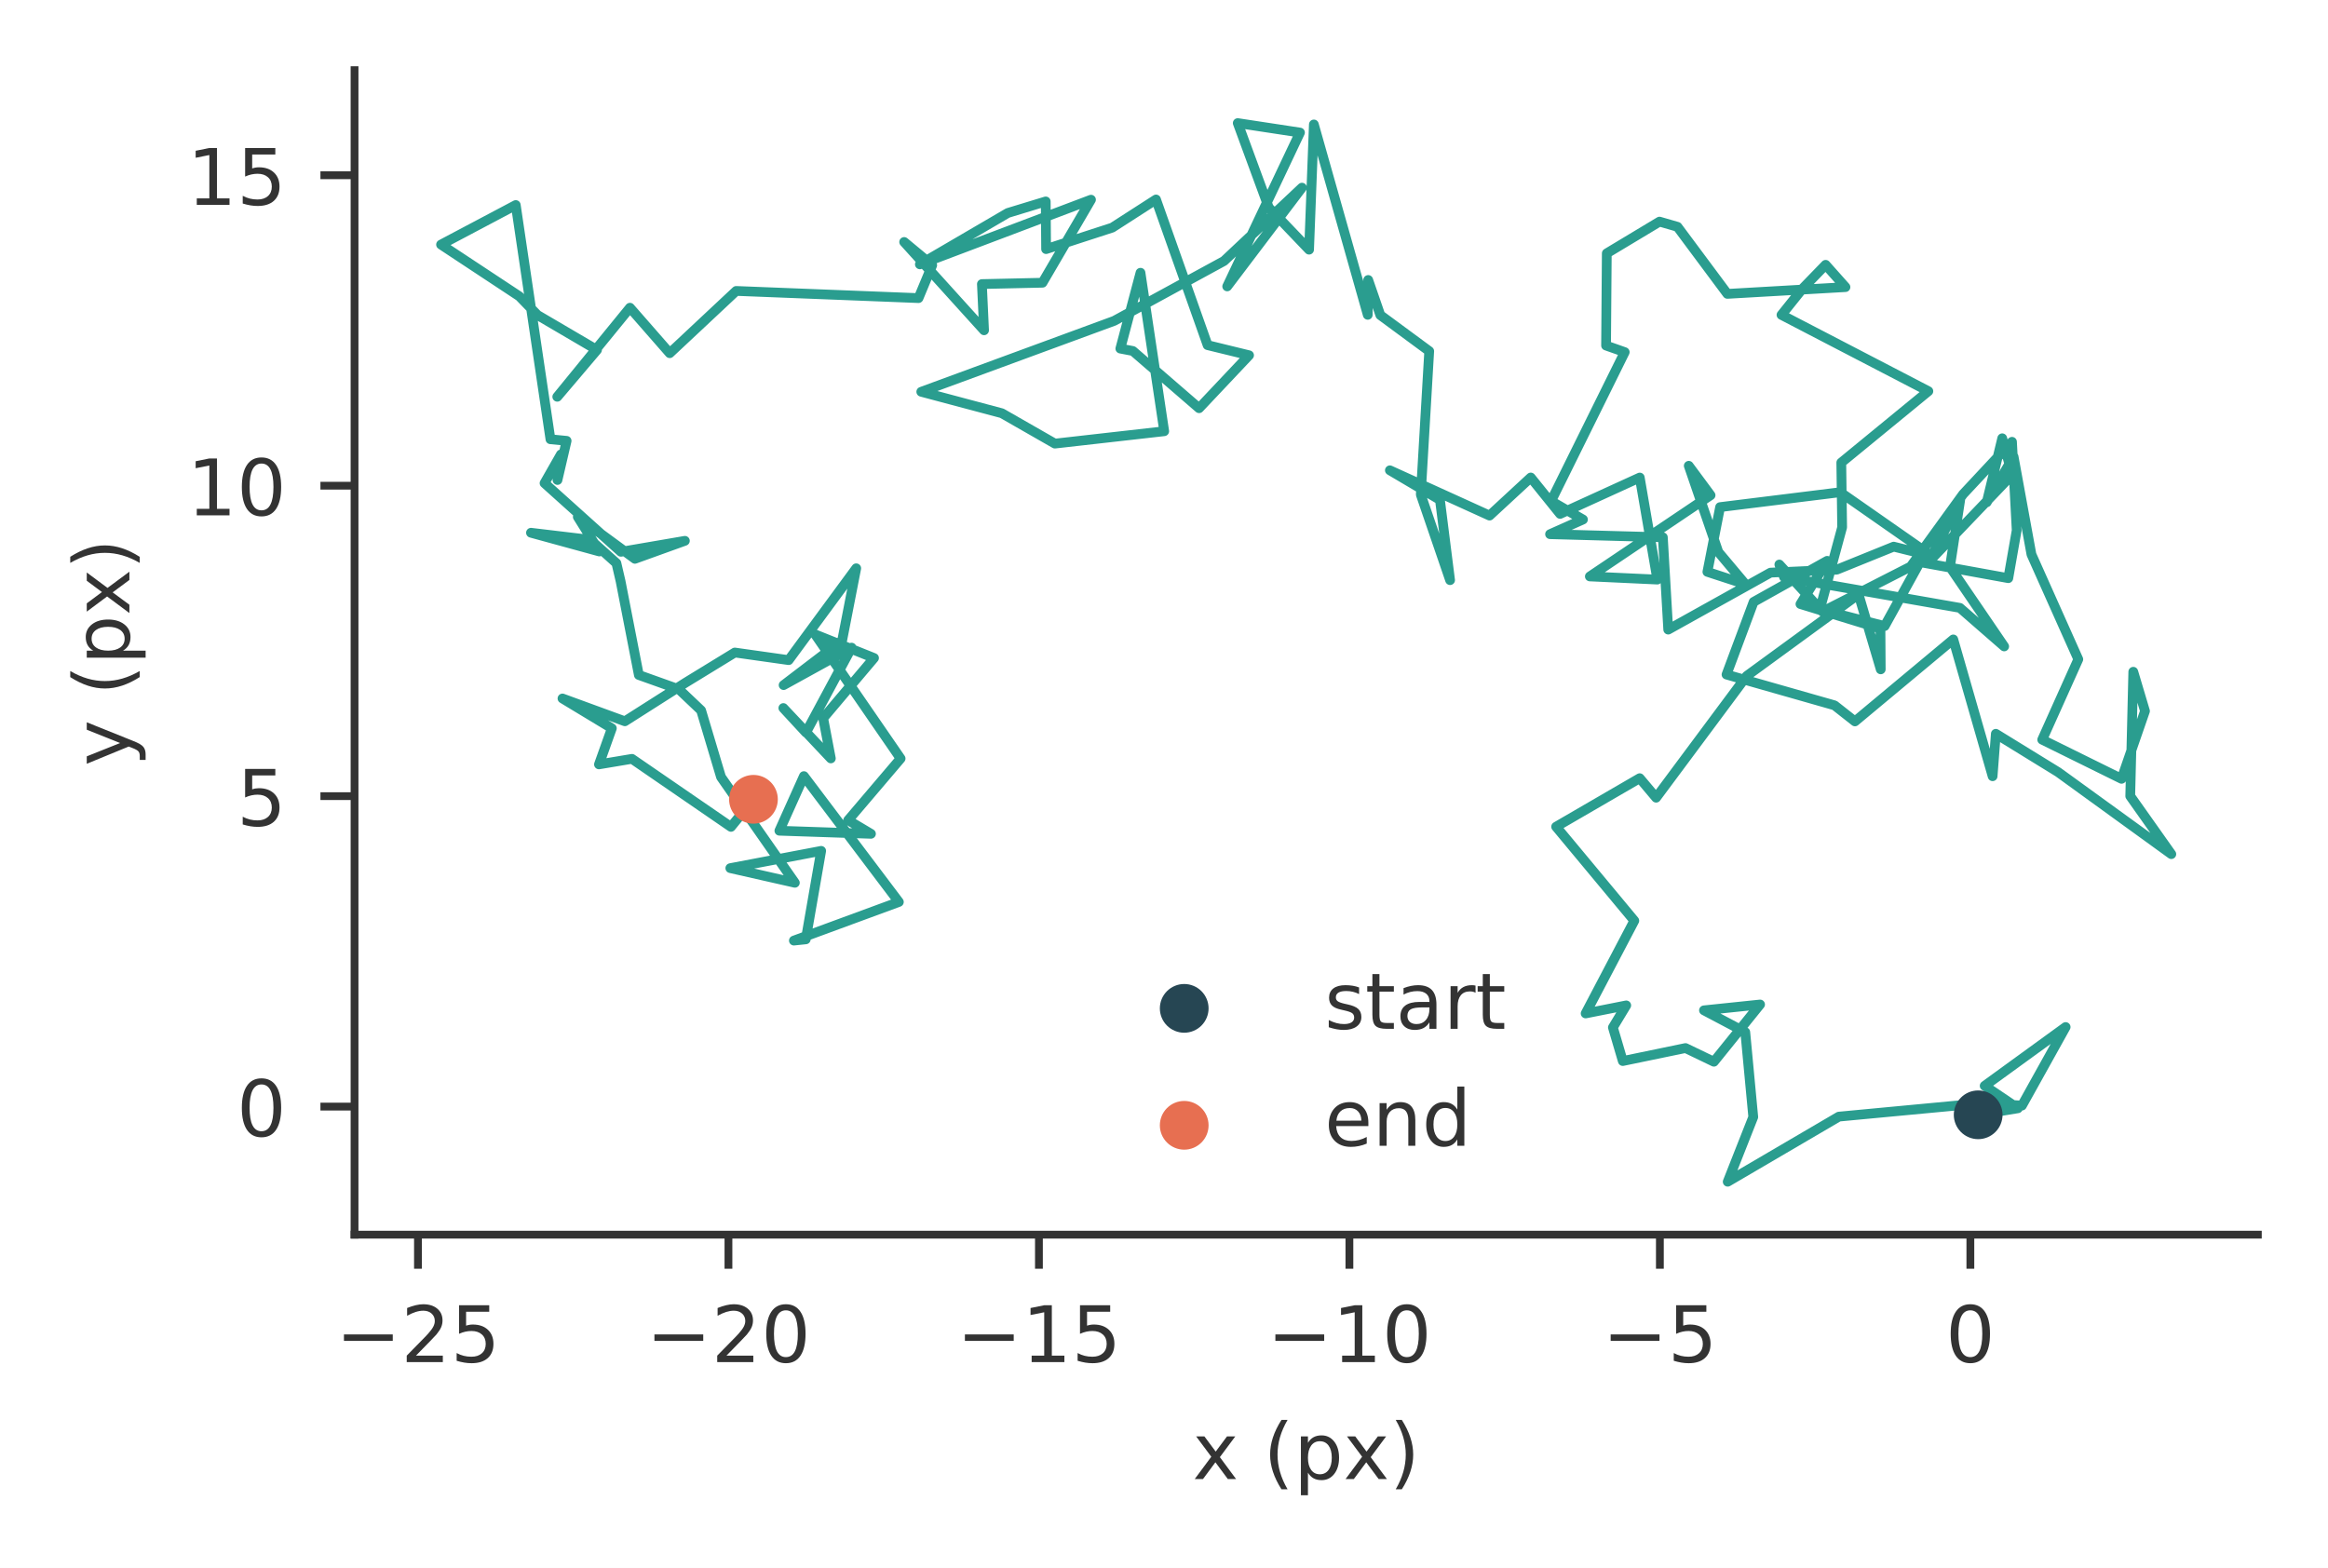
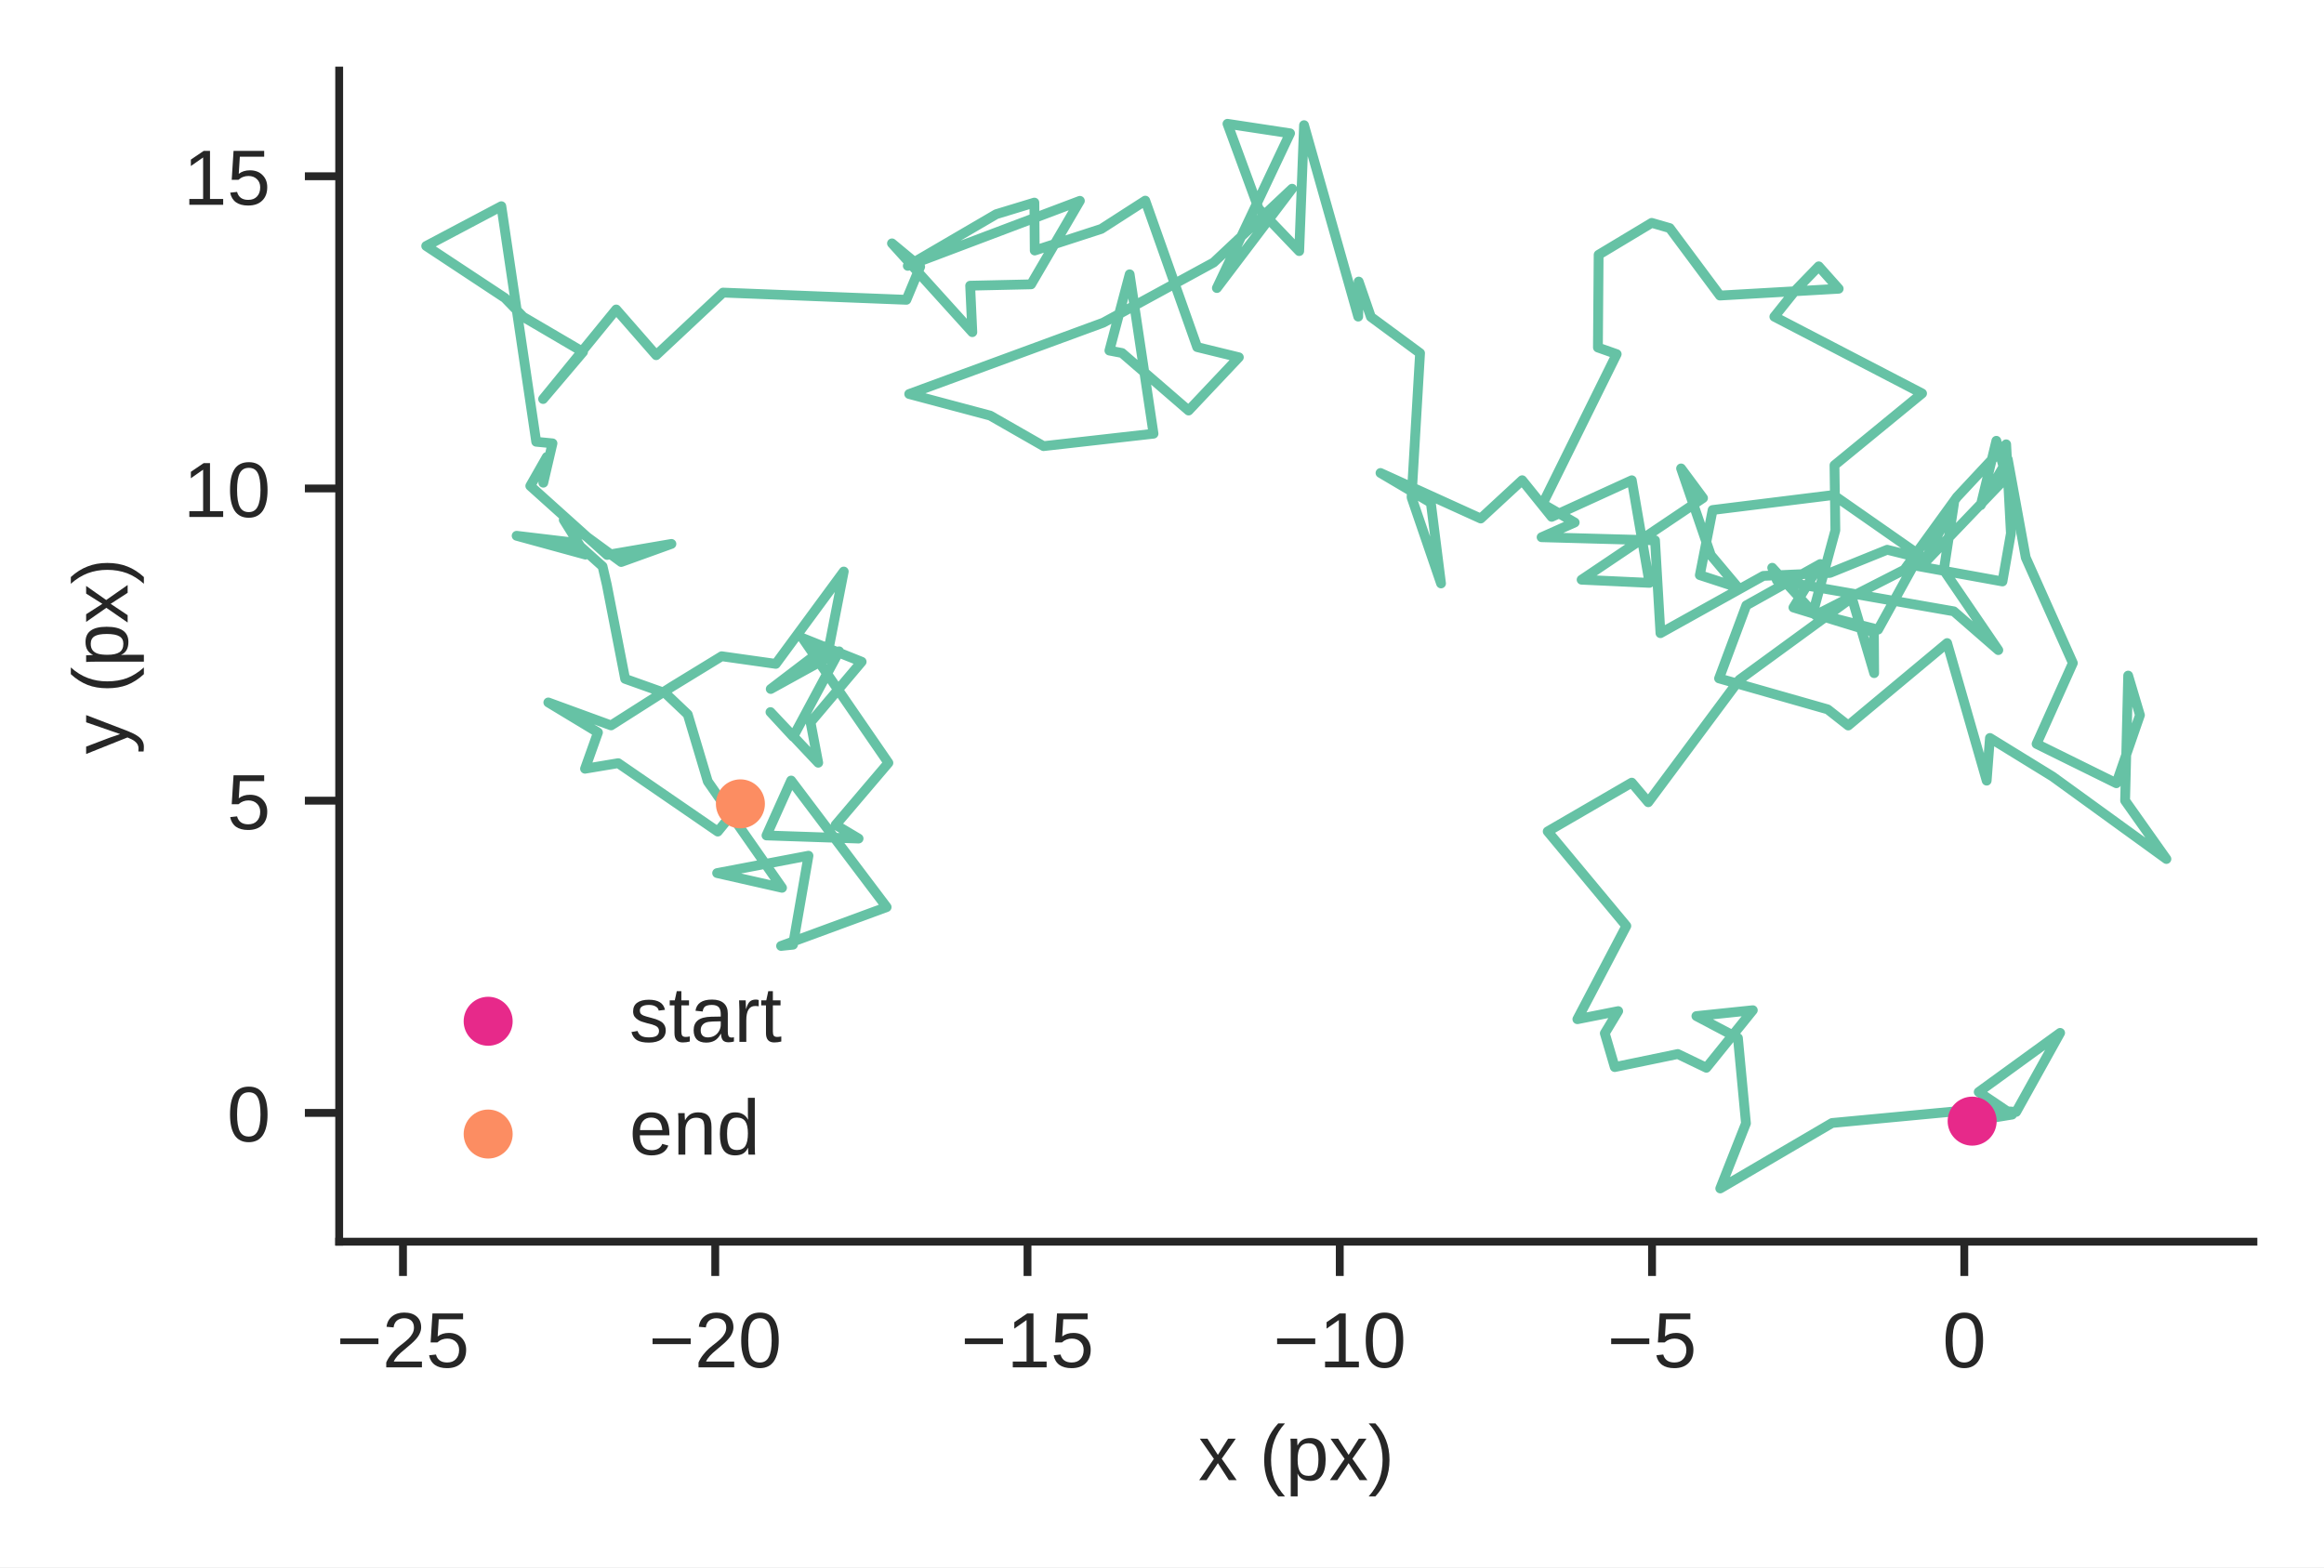
- <svg xmlns="http://www.w3.org/2000/svg" xmlns:xlink="http://www.w3.org/1999/xlink" width="238.88pt" height="160.902pt" viewBox="0 0 238.88 160.902" version="1.1">
+ <svg xmlns="http://www.w3.org/2000/svg" xmlns:xlink="http://www.w3.org/1999/xlink" width="237.105pt" height="159.917pt" viewBox="0 0 237.105 159.917" version="1.1">
  <defs>
    <style type="text/css">*{stroke-linejoin: round; stroke-linecap: butt}</style>
  </defs>
  <g id="figure_1">
    <g id="patch_1">
-       <path d="M 0 160.902  L 238.88 160.902  L 238.88 0  L 0 0  z " style="fill: #ffffff" />
+       <path d="M 0 159.917  L 237.105 159.917  L 237.105 0  L 0 0  z " style="fill: #ffffff" />
    </g>
    <g id="axes_1">
      <g id="patch_2">
-         <path d="M 36.38 126.702  L 231.68 126.702  L 231.68 7.2  L 36.38 7.2  z " style="fill: #ffffff" />
+         <path d="M 34.605 126.702  L 229.905 126.702  L 229.905 7.2  L 34.605 7.2  z " style="fill: #ffffff" />
      </g>
      <g id="matplotlib.axis_1">
        <g id="xtick_1">
          <g id="line2d_1">
            <defs>
-               <path id="mc5f48b4623" d="M 0 0  L 0 3.5  " style="stroke: #333333; stroke-width: 0.8" />
+               <path id="m17e14ac89a" d="M 0 0  L 0 3.5  " style="stroke: #262626; stroke-width: 0.8" />
            </defs>
            <g>
-               <use xlink:href="#mc5f48b4623" x="42.888" y="126.702" style="fill: #333333; stroke: #333333; stroke-width: 0.8" />
+               <use xlink:href="#m17e14ac89a" x="41.114" y="126.702" style="fill: #262626; stroke: #262626; stroke-width: 0.8" />
            </g>
          </g>
          <g id="text_1">
-             <g style="fill: #333333" transform="translate(34.44662 139.7798) scale(0.08 -0.08)">
-               <defs>
-                 <path id="DejaVuSans-c9c" d="M 678 2272  L 4684 2272  L 4684 1741  L 678 1741  L 678 2272  z " transform="scale(0.015625)" />
-                 <path id="DejaVuSans-15" d="M 1228 531  L 3431 531  L 3431 0  L 469 0  L 469 531  Q 828 903 1448 1529  Q 2069 2156 2228 2338  Q 2531 2678 2651 2914  Q 2772 3150 2772 3378  Q 2772 3750 2511 3984  Q 2250 4219 1831 4219  Q 1534 4219 1204 4116  Q 875 4013 500 3803  L 500 4441  Q 881 4594 1212 4672  Q 1544 4750 1819 4750  Q 2544 4750 2975 4387  Q 3406 4025 3406 3419  Q 3406 3131 3298 2873  Q 3191 2616 2906 2266  Q 2828 2175 2409 1742  Q 1991 1309 1228 531  z " transform="scale(0.015625)" />
-                 <path id="DejaVuSans-18" d="M 691 4666  L 3169 4666  L 3169 4134  L 1269 4134  L 1269 2991  Q 1406 3038 1543 3061  Q 1681 3084 1819 3084  Q 2600 3084 3056 2656  Q 3513 2228 3513 1497  Q 3513 744 3044 326  Q 2575 -91 1722 -91  Q 1428 -91 1123 -41  Q 819 9 494 109  L 494 744  Q 775 591 1075 516  Q 1375 441 1709 441  Q 2250 441 2565 725  Q 2881 1009 2881 1497  Q 2881 1984 2565 2268  Q 2250 2553 1709 2553  Q 1456 2553 1204 2497  Q 953 2441 691 2322  L 691 4666  z " transform="scale(0.015625)" />
-               </defs>
-               <use xlink:href="#DejaVuSans-c9c" />
-               <use xlink:href="#DejaVuSans-15" transform="translate(83.79688 0)" />
-               <use xlink:href="#DejaVuSans-18" transform="translate(147.4219 0)" />
-             </g>
+             <text style="font-size: 8px; font-family: 'Arial', 'DejaVu Sans', 'Liberation Sans', 'Bitstream Vera Sans', sans-serif; text-anchor: middle; fill: #262626" x="41.114" y="139.526" transform="rotate(-0 41.11396 139.5259)">−25</text>
          </g>
        </g>
        <g id="xtick_2">
          <g id="line2d_2">
            <g>
-               <use xlink:href="#mc5f48b4623" x="74.747" y="126.702" style="fill: #333333; stroke: #333333; stroke-width: 0.8" />
+               <use xlink:href="#m17e14ac89a" x="72.973" y="126.702" style="fill: #262626; stroke: #262626; stroke-width: 0.8" />
            </g>
          </g>
          <g id="text_2">
-             <g style="fill: #333333" transform="translate(66.30525 139.7798) scale(0.08 -0.08)">
-               <defs>
-                 <path id="DejaVuSans-13" d="M 2034 4250  Q 1547 4250 1301 3770  Q 1056 3291 1056 2328  Q 1056 1369 1301 889  Q 1547 409 2034 409  Q 2525 409 2770 889  Q 3016 1369 3016 2328  Q 3016 3291 2770 3770  Q 2525 4250 2034 4250  z M 2034 4750  Q 2819 4750 3233 4129  Q 3647 3509 3647 2328  Q 3647 1150 3233 529  Q 2819 -91 2034 -91  Q 1250 -91 836 529  Q 422 1150 422 2328  Q 422 3509 836 4129  Q 1250 4750 2034 4750  z " transform="scale(0.015625)" />
-               </defs>
-               <use xlink:href="#DejaVuSans-c9c" />
-               <use xlink:href="#DejaVuSans-15" transform="translate(83.79688 0)" />
-               <use xlink:href="#DejaVuSans-13" transform="translate(147.4219 0)" />
-             </g>
+             <text style="font-size: 8px; font-family: 'Arial', 'DejaVu Sans', 'Liberation Sans', 'Bitstream Vera Sans', sans-serif; text-anchor: middle; fill: #262626" x="72.973" y="139.526" transform="rotate(-0 72.97259 139.5259)">−20</text>
          </g>
        </g>
        <g id="xtick_3">
          <g id="line2d_3">
            <g>
-               <use xlink:href="#mc5f48b4623" x="106.606" y="126.702" style="fill: #333333; stroke: #333333; stroke-width: 0.8" />
+               <use xlink:href="#m17e14ac89a" x="104.831" y="126.702" style="fill: #262626; stroke: #262626; stroke-width: 0.8" />
            </g>
          </g>
          <g id="text_3">
-             <g style="fill: #333333" transform="translate(98.16388 139.7798) scale(0.08 -0.08)">
-               <defs>
-                 <path id="DejaVuSans-14" d="M 794 531  L 1825 531  L 1825 4091  L 703 3866  L 703 4441  L 1819 4666  L 2450 4666  L 2450 531  L 3481 531  L 3481 0  L 794 0  L 794 531  z " transform="scale(0.015625)" />
-               </defs>
-               <use xlink:href="#DejaVuSans-c9c" />
-               <use xlink:href="#DejaVuSans-14" transform="translate(83.79688 0)" />
-               <use xlink:href="#DejaVuSans-18" transform="translate(147.4219 0)" />
-             </g>
+             <text style="font-size: 8px; font-family: 'Arial', 'DejaVu Sans', 'Liberation Sans', 'Bitstream Vera Sans', sans-serif; text-anchor: middle; fill: #262626" x="104.831" y="139.526" transform="rotate(-0 104.8312 139.5259)">−15</text>
          </g>
        </g>
        <g id="xtick_4">
          <g id="line2d_4">
            <g>
-               <use xlink:href="#mc5f48b4623" x="138.464" y="126.702" style="fill: #333333; stroke: #333333; stroke-width: 0.8" />
+               <use xlink:href="#m17e14ac89a" x="136.69" y="126.702" style="fill: #262626; stroke: #262626; stroke-width: 0.8" />
            </g>
          </g>
          <g id="text_4">
-             <g style="fill: #333333" transform="translate(130.0225 139.7798) scale(0.08 -0.08)">
-               <use xlink:href="#DejaVuSans-c9c" />
-               <use xlink:href="#DejaVuSans-14" transform="translate(83.79688 0)" />
-               <use xlink:href="#DejaVuSans-13" transform="translate(147.4219 0)" />
-             </g>
+             <text style="font-size: 8px; font-family: 'Arial', 'DejaVu Sans', 'Liberation Sans', 'Bitstream Vera Sans', sans-serif; text-anchor: middle; fill: #262626" x="136.69" y="139.526" transform="rotate(-0 136.6898 139.5259)">−10</text>
          </g>
        </g>
        <g id="xtick_5">
          <g id="line2d_5">
            <g>
-               <use xlink:href="#mc5f48b4623" x="170.323" y="126.702" style="fill: #333333; stroke: #333333; stroke-width: 0.8" />
+               <use xlink:href="#m17e14ac89a" x="168.548" y="126.702" style="fill: #262626; stroke: #262626; stroke-width: 0.8" />
            </g>
          </g>
          <g id="text_5">
-             <g style="fill: #333333" transform="translate(164.4261 139.7798) scale(0.08 -0.08)">
-               <use xlink:href="#DejaVuSans-c9c" />
-               <use xlink:href="#DejaVuSans-18" transform="translate(83.79688 0)" />
-             </g>
+             <text style="font-size: 8px; font-family: 'Arial', 'DejaVu Sans', 'Liberation Sans', 'Bitstream Vera Sans', sans-serif; text-anchor: middle; fill: #262626" x="168.548" y="139.526" transform="rotate(-0 168.5485 139.5259)">−5</text>
          </g>
        </g>
        <g id="xtick_6">
          <g id="line2d_6">
            <g>
-               <use xlink:href="#mc5f48b4623" x="202.182" y="126.702" style="fill: #333333; stroke: #333333; stroke-width: 0.8" />
+               <use xlink:href="#m17e14ac89a" x="200.407" y="126.702" style="fill: #262626; stroke: #262626; stroke-width: 0.8" />
            </g>
          </g>
          <g id="text_6">
-             <g style="fill: #333333" transform="translate(199.6366 139.7798) scale(0.08 -0.08)">
-               <use xlink:href="#DejaVuSans-13" />
-             </g>
+             <text style="font-size: 8px; font-family: 'Arial', 'DejaVu Sans', 'Liberation Sans', 'Bitstream Vera Sans', sans-serif; text-anchor: middle; fill: #262626" x="200.407" y="139.526" transform="rotate(-0 200.4071 139.5259)">0</text>
          </g>
        </g>
        <g id="text_7">
-           <g style="fill: #333333" transform="translate(122.3631 151.7798) scale(0.08 -0.08)">
-             <defs>
-               <path id="DejaVuSans-5b" d="M 3513 3500  L 2247 1797  L 3578 0  L 2900 0  L 1881 1375  L 863 0  L 184 0  L 1544 1831  L 300 3500  L 978 3500  L 1906 2253  L 2834 3500  L 3513 3500  z " transform="scale(0.015625)" />
-               <path id="DejaVuSans-3" transform="scale(0.015625)" />
-               <path id="DejaVuSans-b" d="M 1984 4856  Q 1566 4138 1362 3434  Q 1159 2731 1159 2009  Q 1159 1288 1364 580  Q 1569 -128 1984 -844  L 1484 -844  Q 1016 -109 783 600  Q 550 1309 550 2009  Q 550 2706 781 3412  Q 1013 4119 1484 4856  L 1984 4856  z " transform="scale(0.015625)" />
-               <path id="DejaVuSans-53" d="M 1159 525  L 1159 -1331  L 581 -1331  L 581 3500  L 1159 3500  L 1159 2969  Q 1341 3281 1617 3432  Q 1894 3584 2278 3584  Q 2916 3584 3314 3078  Q 3713 2572 3713 1747  Q 3713 922 3314 415  Q 2916 -91 2278 -91  Q 1894 -91 1617 61  Q 1341 213 1159 525  z M 3116 1747  Q 3116 2381 2855 2742  Q 2594 3103 2138 3103  Q 1681 3103 1420 2742  Q 1159 2381 1159 1747  Q 1159 1113 1420 752  Q 1681 391 2138 391  Q 2594 391 2855 752  Q 3116 1113 3116 1747  z " transform="scale(0.015625)" />
-               <path id="DejaVuSans-c" d="M 513 4856  L 1013 4856  Q 1481 4119 1714 3412  Q 1947 2706 1947 2009  Q 1947 1309 1714 600  Q 1481 -109 1013 -844  L 513 -844  Q 928 -128 1133 580  Q 1338 1288 1338 2009  Q 1338 2731 1133 3434  Q 928 4138 513 4856  z " transform="scale(0.015625)" />
-             </defs>
-             <use xlink:href="#DejaVuSans-5b" />
-             <use xlink:href="#DejaVuSans-3" transform="translate(59.1875 0)" />
-             <use xlink:href="#DejaVuSans-b" transform="translate(90.96875 0)" />
-             <use xlink:href="#DejaVuSans-53" transform="translate(129.9844 0)" />
-             <use xlink:href="#DejaVuSans-5b" transform="translate(193.4688 0)" />
-             <use xlink:href="#DejaVuSans-c" transform="translate(252.6562 0)" />
-           </g>
+           <text style="font-size: 8px; font-family: 'Arial', 'DejaVu Sans', 'Liberation Sans', 'Bitstream Vera Sans', sans-serif; text-anchor: middle; fill: #262626" x="132.255" y="151.034" transform="rotate(-0 132.2555 151.0337)">x (px)</text>
        </g>
      </g>
      <g id="matplotlib.axis_2">
        <g id="ytick_1">
          <g id="line2d_7">
            <defs>
-               <path id="mc7345b651c" d="M 0 0  L -3.5 0  " style="stroke: #333333; stroke-width: 0.8" />
+               <path id="m8f549a86bc" d="M 0 0  L -3.5 0  " style="stroke: #262626; stroke-width: 0.8" />
            </defs>
            <g>
-               <use xlink:href="#mc7345b651c" x="36.38" y="113.56" style="fill: #333333; stroke: #333333; stroke-width: 0.8" />
+               <use xlink:href="#m8f549a86bc" x="34.605" y="113.56" style="fill: #262626; stroke: #262626; stroke-width: 0.8" />
            </g>
          </g>
          <g id="text_8">
-             <g style="fill: #333333" transform="translate(24.29 116.5991) scale(0.08 -0.08)">
-               <use xlink:href="#DejaVuSans-13" />
-             </g>
+             <text style="font-size: 8px; font-family: 'Arial', 'DejaVu Sans', 'Liberation Sans', 'Bitstream Vera Sans', sans-serif; text-anchor: end; fill: #262626" x="27.605" y="116.472" transform="rotate(-0 27.60547 116.4722)">0</text>
          </g>
        </g>
        <g id="ytick_2">
          <g id="line2d_8">
            <g>
-               <use xlink:href="#mc7345b651c" x="36.38" y="81.701" style="fill: #333333; stroke: #333333; stroke-width: 0.8" />
+               <use xlink:href="#m8f549a86bc" x="34.605" y="81.701" style="fill: #262626; stroke: #262626; stroke-width: 0.8" />
            </g>
          </g>
          <g id="text_9">
-             <g style="fill: #333333" transform="translate(24.29 84.7405) scale(0.08 -0.08)">
-               <use xlink:href="#DejaVuSans-18" />
-             </g>
+             <text style="font-size: 8px; font-family: 'Arial', 'DejaVu Sans', 'Liberation Sans', 'Bitstream Vera Sans', sans-serif; text-anchor: end; fill: #262626" x="27.605" y="84.614" transform="rotate(-0 27.60547 84.61355)">5</text>
          </g>
        </g>
        <g id="ytick_3">
          <g id="line2d_9">
            <g>
-               <use xlink:href="#mc7345b651c" x="36.38" y="49.843" style="fill: #333333; stroke: #333333; stroke-width: 0.8" />
+               <use xlink:href="#m8f549a86bc" x="34.605" y="49.843" style="fill: #262626; stroke: #262626; stroke-width: 0.8" />
            </g>
          </g>
          <g id="text_10">
-             <g style="fill: #333333" transform="translate(19.2 52.88187) scale(0.08 -0.08)">
-               <use xlink:href="#DejaVuSans-14" />
-               <use xlink:href="#DejaVuSans-13" transform="translate(63.625 0)" />
-             </g>
+             <text style="font-size: 8px; font-family: 'Arial', 'DejaVu Sans', 'Liberation Sans', 'Bitstream Vera Sans', sans-serif; text-anchor: end; fill: #262626" x="27.605" y="52.755" transform="rotate(-0 27.60547 52.75492)">10</text>
          </g>
        </g>
        <g id="ytick_4">
          <g id="line2d_10">
            <g>
-               <use xlink:href="#mc7345b651c" x="36.38" y="17.984" style="fill: #333333; stroke: #333333; stroke-width: 0.8" />
+               <use xlink:href="#m8f549a86bc" x="34.605" y="17.984" style="fill: #262626; stroke: #262626; stroke-width: 0.8" />
            </g>
          </g>
          <g id="text_11">
-             <g style="fill: #333333" transform="translate(19.2 21.02324) scale(0.08 -0.08)">
-               <use xlink:href="#DejaVuSans-14" />
-               <use xlink:href="#DejaVuSans-18" transform="translate(63.625 0)" />
-             </g>
+             <text style="font-size: 8px; font-family: 'Arial', 'DejaVu Sans', 'Liberation Sans', 'Bitstream Vera Sans', sans-serif; text-anchor: end; fill: #262626" x="27.605" y="20.896" transform="rotate(-0 27.60547 20.89629)">15</text>
          </g>
        </g>
        <g id="text_12">
-           <g style="fill: #333333" transform="translate(13.27812 78.61769) rotate(-90) scale(0.08 -0.08)">
-             <defs>
-               <path id="DejaVuSans-5c" d="M 2059 -325  Q 1816 -950 1584 -1140  Q 1353 -1331 966 -1331  L 506 -1331  L 506 -850  L 844 -850  Q 1081 -850 1212 -737  Q 1344 -625 1503 -206  L 1606 56  L 191 3500  L 800 3500  L 1894 763  L 2988 3500  L 3597 3500  L 2059 -325  z " transform="scale(0.015625)" />
-             </defs>
-             <use xlink:href="#DejaVuSans-5c" />
-             <use xlink:href="#DejaVuSans-3" transform="translate(59.1875 0)" />
-             <use xlink:href="#DejaVuSans-b" transform="translate(90.96875 0)" />
-             <use xlink:href="#DejaVuSans-53" transform="translate(129.9844 0)" />
-             <use xlink:href="#DejaVuSans-5b" transform="translate(193.4688 0)" />
-             <use xlink:href="#DejaVuSans-c" transform="translate(252.6562 0)" />
-           </g>
+           <text style="font-size: 8px; font-family: 'Arial', 'DejaVu Sans', 'Liberation Sans', 'Bitstream Vera Sans', sans-serif; text-anchor: middle; fill: #262626" x="13.024" y="66.951" transform="rotate(-90 13.02422 66.95082)">y (px)</text>
        </g>
      </g>
      <g id="line2d_11">
-         <path d="M 202.983 114.402  L 207.063 113.733  L 203.65 111.429  L 211.959 105.395  L 207.475 113.458  L 203.504 113.194  L 188.689 114.589  L 177.283 121.27  L 179.905 114.627  L 179.086 105.92  L 174.848 103.681  L 180.605 103.082  L 175.867 108.955  L 172.951 107.552  L 166.518 108.884  L 165.503 105.438  L 166.871 103.174  L 162.705 104  L 167.7 94.484  L 159.678 84.838  L 168.253 79.859  L 169.938 81.86  L 179.229 69.369  L 190.708 60.99  L 192.985 68.689  L 192.957 64.506  L 184.748 61.989  L 187.487 57.554  L 179.942 61.77  L 177.161 69.223  L 188.244 72.383  L 190.34 74.031  L 200.429 65.618  L 204.465 79.658  L 204.796 75.302  L 211.193 79.239  L 222.803 87.652  L 218.588 81.694  L 218.9 68.936  L 220.101 72.97  L 217.696 79.923  L 209.555 75.906  L 213.258 67.657  L 208.45 56.895  L 206.618 46.863  L 203.861 51.549  L 205.452 44.977  L 206.478 48.708  L 197.932 57.638  L 201.135 51.332  L 200.088 58.178  L 205.651 66.336  L 201.108 62.379  L 183.064 59.221  L 182.582 57.933  L 187.005 62.765  L 196.059 58.139  L 201.435 50.716  L 206.454 45.338  L 206.935 54.429  L 206.075 59.332  L 197.009 57.686  L 193.387 64.247  L 186.741 62.537  L 189.026 54.111  L 188.938 47.472  L 197.873 40.144  L 182.802 32.315  L 184.966 29.615  L 187.331 27.176  L 189.366 29.463  L 177.249 30.157  L 172.128 23.274  L 170.288 22.742  L 164.875 25.996  L 164.801 35.46  L 166.717 36.136  L 159.162 51.417  L 162.431 53.313  L 159.054 54.818  L 170.628 55.135  L 171.18 64.61  L 181.677 58.764  L 188.475 58.461  L 194.315 56.097  L 198.223 57.067  L 188.831 50.511  L 176.502 52.04  L 175.199 58.685  L 179.106 59.961  L 176.322 56.649  L 173.286 47.799  L 175.525 50.821  L 163.137 59.154  L 170.062 59.476  L 168.258 49.006  L 160.085 52.738  L 157.074 49.002  L 152.846 52.91  L 142.618 48.263  L 147.755 51.298  L 148.796 59.535  L 145.789 50.755  L 146.654 36.034  L 141.638 32.336  L 140.393 28.731  L 140.347 32.307  L 134.818 12.771  L 134.326 25.621  L 130.193 21.3  L 127.007 12.632  L 133.394 13.603  L 125.925 29.391  L 133.599 19.256  L 125.596 26.785  L 114.327 32.927  L 94.534 40.205  L 102.798 42.407  L 108.243 45.523  L 119.462 44.254  L 117.028 27.99  L 114.96 35.772  L 116.247 36.019  L 123.041 41.891  L 128.168 36.458  L 123.914 35.418  L 118.621 20.471  L 114.134 23.358  L 107.343 25.563  L 107.305 20.671  L 103.416 21.855  L 94.39 27.127  L 111.949 20.492  L 106.97 29.014  L 100.754 29.152  L 100.976 33.895  L 92.778 24.832  L 95.656 27.218  L 94.25 30.592  L 75.542 29.856  L 68.721 36.244  L 64.641 31.578  L 57.183 40.717  L 61.26 35.911  L 55.15 32.327  L 53.292 30.407  L 45.257 25.1  L 52.924 21.041  L 56.482 45.077  L 58.142 45.239  L 57.205 49.257  L 57.558 46.631  L 55.877 49.583  L 63.713 56.626  L 70.277 55.5  L 65.152 57.347  L 59.29 53.046  L 61.507 56.594  L 54.484 54.671  L 60.584 55.397  L 63.25 57.793  L 63.68 59.649  L 65.554 69.269  L 69.658 70.734  L 71.943 72.902  L 73.985 79.736  L 81.562 90.591  L 74.94 89.089  L 84.261 87.317  L 82.681 96.397  L 81.462 96.524  L 92.234 92.56  L 82.491 79.646  L 79.974 85.249  L 89.371 85.566  L 87.03 84.172  L 92.414 77.843  L 83.651 65.109  L 89.685 67.525  L 84.468 73.7  L 85.254 77.829  L 80.381 72.66  L 82.704 75.174  L 87.382 66.461  L 80.408 70.305  L 86.415 65.724  L 87.859 58.318  L 80.925 67.742  L 75.404 66.962  L 70.332 70.066  L 64.119 74.019  L 57.717 71.678  L 62.782 74.739  L 61.461 78.441  L 64.846 77.874  L 75.004 84.854  L 77.313 82.025  L 77.313 82.025  " clip-path="url(#pa0081a42fb)" style="fill: none; stroke: #2a9d8f; stroke-linecap: square" />
+         <path d="M 201.208 114.402  L 205.289 113.733  L 201.876 111.429  L 210.184 105.395  L 205.7 113.458  L 201.729 113.194  L 186.915 114.589  L 175.508 121.27  L 178.131 114.627  L 177.312 105.92  L 173.074 103.681  L 178.83 103.082  L 174.093 108.955  L 171.176 107.552  L 164.743 108.884  L 163.729 105.438  L 165.096 103.174  L 160.93 104  L 165.926 94.484  L 157.903 84.838  L 166.479 79.859  L 168.164 81.86  L 177.454 69.369  L 188.934 60.99  L 191.211 68.689  L 191.182 64.506  L 182.973 61.989  L 185.712 57.554  L 178.167 61.77  L 175.386 69.223  L 186.469 72.383  L 188.565 74.031  L 198.655 65.618  L 202.69 79.658  L 203.022 75.302  L 209.419 79.239  L 221.028 87.652  L 216.813 81.694  L 217.126 68.936  L 218.327 72.97  L 215.921 79.923  L 207.78 75.906  L 211.483 67.657  L 206.675 56.895  L 204.844 46.863  L 202.086 51.549  L 203.678 44.977  L 204.704 48.708  L 196.158 57.638  L 199.361 51.332  L 198.314 58.178  L 203.877 66.336  L 199.333 62.379  L 181.29 59.221  L 180.808 57.933  L 185.231 62.765  L 194.285 58.139  L 199.661 50.716  L 204.679 45.338  L 205.161 54.429  L 204.3 59.332  L 195.235 57.686  L 191.612 64.247  L 184.967 62.537  L 187.252 54.111  L 187.163 47.472  L 196.098 40.144  L 181.027 32.315  L 183.191 29.615  L 185.556 27.176  L 187.592 29.463  L 175.475 30.157  L 170.354 23.274  L 168.514 22.742  L 163.1 25.996  L 163.027 35.46  L 164.943 36.136  L 157.388 51.417  L 160.657 53.313  L 157.28 54.818  L 168.854 55.135  L 169.406 64.61  L 179.902 58.764  L 186.7 58.461  L 192.541 56.097  L 196.448 57.067  L 187.057 50.511  L 174.728 52.04  L 173.425 58.685  L 177.331 59.961  L 174.548 56.649  L 171.511 47.799  L 173.75 50.821  L 161.362 59.154  L 168.287 59.476  L 166.483 49.006  L 158.31 52.738  L 155.299 49.002  L 151.071 52.91  L 140.844 48.263  L 145.98 51.298  L 147.021 59.535  L 144.015 50.755  L 144.88 36.034  L 139.864 32.336  L 138.618 28.731  L 138.572 32.307  L 133.044 12.771  L 132.551 25.621  L 128.418 21.3  L 125.232 12.632  L 131.619 13.603  L 124.151 29.391  L 131.825 19.256  L 123.821 26.785  L 112.553 32.927  L 92.76 40.205  L 101.023 42.407  L 106.469 45.523  L 117.687 44.254  L 115.253 27.99  L 113.186 35.772  L 114.472 36.019  L 121.266 41.891  L 126.394 36.458  L 122.14 35.418  L 116.846 20.471  L 112.36 23.358  L 105.568 25.563  L 105.531 20.671  L 101.641 21.855  L 92.616 27.127  L 110.175 20.492  L 105.196 29.014  L 98.98 29.152  L 99.201 33.895  L 91.003 24.832  L 93.881 27.218  L 92.475 30.592  L 73.768 29.856  L 66.946 36.244  L 62.867 31.578  L 55.409 40.717  L 59.485 35.911  L 53.375 32.327  L 51.517 30.407  L 43.483 25.1  L 51.15 21.041  L 54.707 45.077  L 56.368 45.239  L 55.431 49.257  L 55.784 46.631  L 54.103 49.583  L 61.939 56.626  L 68.502 55.5  L 63.378 57.347  L 57.516 53.046  L 59.732 56.594  L 52.709 54.671  L 58.81 55.397  L 61.475 57.793  L 61.906 59.649  L 63.779 69.269  L 67.884 70.734  L 70.169 72.902  L 72.21 79.736  L 79.787 90.591  L 73.165 89.089  L 82.486 87.317  L 80.907 96.397  L 79.688 96.524  L 90.46 92.56  L 80.717 79.646  L 78.2 85.249  L 87.597 85.566  L 85.256 84.172  L 90.639 77.843  L 81.877 65.109  L 87.91 67.525  L 82.694 73.7  L 83.48 77.829  L 78.606 72.66  L 80.929 75.174  L 85.608 66.461  L 78.634 70.305  L 84.64 65.724  L 86.084 58.318  L 79.151 67.742  L 73.63 66.962  L 68.557 70.066  L 62.345 74.019  L 55.942 71.678  L 61.007 74.739  L 59.687 78.441  L 63.072 77.874  L 73.229 84.854  L 75.539 82.025  L 75.539 82.025  " clip-path="url(#pe2d409908d)" style="fill: none; stroke: #66c2a5; stroke-linecap: round" />
      </g>
      <g id="patch_3">
-         <path d="M 36.38 126.702  L 36.38 7.2  " style="fill: none; stroke: #333333; stroke-width: 0.8; stroke-linejoin: miter; stroke-linecap: square" />
+         <path d="M 34.605 126.702  L 34.605 7.2  " style="fill: none; stroke: #262626; stroke-width: 0.8; stroke-linejoin: miter; stroke-linecap: square" />
      </g>
      <g id="patch_4">
-         <path d="M 36.38 126.702  L 231.68 126.702  " style="fill: none; stroke: #333333; stroke-width: 0.8; stroke-linejoin: miter; stroke-linecap: square" />
+         <path d="M 34.605 126.702  L 229.905 126.702  " style="fill: none; stroke: #262626; stroke-width: 0.8; stroke-linejoin: miter; stroke-linecap: square" />
      </g>
      <g id="PathCollection_1">
        <defs>
-           <path id="m3a4db86e07" d="M 0 2  C 0.53 2 1.039 1.789 1.414 1.414  C 1.789 1.039 2 0.53 2 0  C 2 -0.53 1.789 -1.039 1.414 -1.414  C 1.039 -1.789 0.53 -2 0 -2  C -0.53 -2 -1.039 -1.789 -1.414 -1.414  C -1.789 -1.039 -2 -0.53 -2 0  C -2 0.53 -1.789 1.039 -1.414 1.414  C -1.039 1.789 -0.53 2 0 2  z " style="stroke: #264653" />
+           <path id="m8ed59caed9" d="M 0 2  C 0.53 2 1.039 1.789 1.414 1.414  C 1.789 1.039 2 0.53 2 0  C 2 -0.53 1.789 -1.039 1.414 -1.414  C 1.039 -1.789 0.53 -2 0 -2  C -0.53 -2 -1.039 -1.789 -1.414 -1.414  C -1.789 -1.039 -2 -0.53 -2 0  C -2 0.53 -1.789 1.039 -1.414 1.414  C -1.039 1.789 -0.53 2 0 2  z " style="stroke: #e7298a" />
        </defs>
-         <g clip-path="url(#pa0081a42fb)">
-           <use xlink:href="#m3a4db86e07" x="202.983" y="114.402" style="fill: #264653; stroke: #264653" />
+         <g clip-path="url(#pe2d409908d)">
+           <use xlink:href="#m8ed59caed9" x="201.208" y="114.402" style="fill: #e7298a; stroke: #e7298a" />
        </g>
      </g>
      <g id="PathCollection_2">
        <defs>
-           <path id="mfc2d94026d" d="M 0 2  C 0.53 2 1.039 1.789 1.414 1.414  C 1.789 1.039 2 0.53 2 0  C 2 -0.53 1.789 -1.039 1.414 -1.414  C 1.039 -1.789 0.53 -2 0 -2  C -0.53 -2 -1.039 -1.789 -1.414 -1.414  C -1.789 -1.039 -2 -0.53 -2 0  C -2 0.53 -1.789 1.039 -1.414 1.414  C -1.039 1.789 -0.53 2 0 2  z " style="stroke: #e76f51" />
+           <path id="mce693c344f" d="M 0 2  C 0.53 2 1.039 1.789 1.414 1.414  C 1.789 1.039 2 0.53 2 0  C 2 -0.53 1.789 -1.039 1.414 -1.414  C 1.039 -1.789 0.53 -2 0 -2  C -0.53 -2 -1.039 -1.789 -1.414 -1.414  C -1.789 -1.039 -2 -0.53 -2 0  C -2 0.53 -1.789 1.039 -1.414 1.414  C -1.039 1.789 -0.53 2 0 2  z " style="stroke: #fc8d62" />
        </defs>
-         <g clip-path="url(#pa0081a42fb)">
-           <use xlink:href="#mfc2d94026d" x="77.313" y="82.025" style="fill: #e76f51; stroke: #e76f51" />
+         <g clip-path="url(#pe2d409908d)">
+           <use xlink:href="#mce693c344f" x="75.539" y="82.025" style="fill: #fc8d62; stroke: #fc8d62" />
        </g>
      </g>
      <g id="legend_1">
        <g id="PathCollection_3">
          <g>
-             <use xlink:href="#m3a4db86e07" x="121.514" y="103.479" style="fill: #264653; stroke: #264653" />
+             <use xlink:href="#m8ed59caed9" x="49.805" y="104.21" style="fill: #e7298a; stroke: #e7298a" />
          </g>
        </g>
        <g id="text_13">
-           <g style="fill: #333333" transform="translate(135.9144 105.5791) scale(0.08 -0.08)">
-             <defs>
-               <path id="DejaVuSans-56" d="M 2834 3397  L 2834 2853  Q 2591 2978 2328 3040  Q 2066 3103 1784 3103  Q 1356 3103 1142 2972  Q 928 2841 928 2578  Q 928 2378 1081 2264  Q 1234 2150 1697 2047  L 1894 2003  Q 2506 1872 2764 1633  Q 3022 1394 3022 966  Q 3022 478 2636 193  Q 2250 -91 1575 -91  Q 1294 -91 989 -36  Q 684 19 347 128  L 347 722  Q 666 556 975 473  Q 1284 391 1588 391  Q 1994 391 2212 530  Q 2431 669 2431 922  Q 2431 1156 2273 1281  Q 2116 1406 1581 1522  L 1381 1569  Q 847 1681 609 1914  Q 372 2147 372 2553  Q 372 3047 722 3315  Q 1072 3584 1716 3584  Q 2034 3584 2315 3537  Q 2597 3491 2834 3397  z " transform="scale(0.015625)" />
-               <path id="DejaVuSans-57" d="M 1172 4494  L 1172 3500  L 2356 3500  L 2356 3053  L 1172 3053  L 1172 1153  Q 1172 725 1289 603  Q 1406 481 1766 481  L 2356 481  L 2356 0  L 1766 0  Q 1100 0 847 248  Q 594 497 594 1153  L 594 3053  L 172 3053  L 172 3500  L 594 3500  L 594 4494  L 1172 4494  z " transform="scale(0.015625)" />
-               <path id="DejaVuSans-44" d="M 2194 1759  Q 1497 1759 1228 1600  Q 959 1441 959 1056  Q 959 750 1161 570  Q 1363 391 1709 391  Q 2188 391 2477 730  Q 2766 1069 2766 1631  L 2766 1759  L 2194 1759  z M 3341 1997  L 3341 0  L 2766 0  L 2766 531  Q 2569 213 2275 61  Q 1981 -91 1556 -91  Q 1019 -91 701 211  Q 384 513 384 1019  Q 384 1609 779 1909  Q 1175 2209 1959 2209  L 2766 2209  L 2766 2266  Q 2766 2663 2505 2880  Q 2244 3097 1772 3097  Q 1472 3097 1187 3025  Q 903 2953 641 2809  L 641 3341  Q 956 3463 1253 3523  Q 1550 3584 1831 3584  Q 2591 3584 2966 3190  Q 3341 2797 3341 1997  z " transform="scale(0.015625)" />
-               <path id="DejaVuSans-55" d="M 2631 2963  Q 2534 3019 2420 3045  Q 2306 3072 2169 3072  Q 1681 3072 1420 2755  Q 1159 2438 1159 1844  L 1159 0  L 581 0  L 581 3500  L 1159 3500  L 1159 2956  Q 1341 3275 1631 3429  Q 1922 3584 2338 3584  Q 2397 3584 2469 3576  Q 2541 3569 2628 3553  L 2631 2963  z " transform="scale(0.015625)" />
-             </defs>
-             <use xlink:href="#DejaVuSans-56" />
-             <use xlink:href="#DejaVuSans-57" transform="translate(52.09375 0)" />
-             <use xlink:href="#DejaVuSans-44" transform="translate(91.29688 0)" />
-             <use xlink:href="#DejaVuSans-55" transform="translate(152.5781 0)" />
-             <use xlink:href="#DejaVuSans-57" transform="translate(193.6875 0)" />
-           </g>
+           <text style="font-size: 8px; font-family: 'Arial', 'DejaVu Sans', 'Liberation Sans', 'Bitstream Vera Sans', sans-serif; text-anchor: start; fill: #262626" x="64.205" y="106.31" transform="rotate(-0 64.20547 106.3102)">start</text>
        </g>
        <g id="PathCollection_4">
          <g>
-             <use xlink:href="#mfc2d94026d" x="121.514" y="115.48" style="fill: #e76f51; stroke: #e76f51" />
+             <use xlink:href="#mce693c344f" x="49.805" y="115.718" style="fill: #fc8d62; stroke: #fc8d62" />
          </g>
        </g>
        <g id="text_14">
-           <g style="fill: #333333" transform="translate(135.9144 117.5798) scale(0.08 -0.08)">
-             <defs>
-               <path id="DejaVuSans-48" d="M 3597 1894  L 3597 1613  L 953 1613  Q 991 1019 1311 708  Q 1631 397 2203 397  Q 2534 397 2845 478  Q 3156 559 3463 722  L 3463 178  Q 3153 47 2828 -22  Q 2503 -91 2169 -91  Q 1331 -91 842 396  Q 353 884 353 1716  Q 353 2575 817 3079  Q 1281 3584 2069 3584  Q 2775 3584 3186 3129  Q 3597 2675 3597 1894  z M 3022 2063  Q 3016 2534 2758 2815  Q 2500 3097 2075 3097  Q 1594 3097 1305 2825  Q 1016 2553 972 2059  L 3022 2063  z " transform="scale(0.015625)" />
-               <path id="DejaVuSans-51" d="M 3513 2113  L 3513 0  L 2938 0  L 2938 2094  Q 2938 2591 2744 2837  Q 2550 3084 2163 3084  Q 1697 3084 1428 2787  Q 1159 2491 1159 1978  L 1159 0  L 581 0  L 581 3500  L 1159 3500  L 1159 2956  Q 1366 3272 1645 3428  Q 1925 3584 2291 3584  Q 2894 3584 3203 3211  Q 3513 2838 3513 2113  z " transform="scale(0.015625)" />
-               <path id="DejaVuSans-47" d="M 2906 2969  L 2906 4863  L 3481 4863  L 3481 0  L 2906 0  L 2906 525  Q 2725 213 2448 61  Q 2172 -91 1784 -91  Q 1150 -91 751 415  Q 353 922 353 1747  Q 353 2572 751 3078  Q 1150 3584 1784 3584  Q 2172 3584 2448 3432  Q 2725 3281 2906 2969  z M 947 1747  Q 947 1113 1208 752  Q 1469 391 1925 391  Q 2381 391 2643 752  Q 2906 1113 2906 1747  Q 2906 2381 2643 2742  Q 2381 3103 1925 3103  Q 1469 3103 1208 2742  Q 947 2381 947 1747  z " transform="scale(0.015625)" />
-             </defs>
-             <use xlink:href="#DejaVuSans-48" />
-             <use xlink:href="#DejaVuSans-51" transform="translate(61.53125 0)" />
-             <use xlink:href="#DejaVuSans-47" transform="translate(124.9062 0)" />
-           </g>
+           <text style="font-size: 8px; font-family: 'Arial', 'DejaVu Sans', 'Liberation Sans', 'Bitstream Vera Sans', sans-serif; text-anchor: start; fill: #262626" x="64.205" y="117.818" transform="rotate(-0 64.20547 117.818)">end</text>
        </g>
      </g>
    </g>
  </g>
  <defs>
-     <clipPath id="pa0081a42fb">
-       <rect x="36.38" y="7.2" width="195.3" height="119.502" />
+     <clipPath id="pe2d409908d">
+       <rect x="34.605" y="7.2" width="195.3" height="119.502" />
    </clipPath>
  </defs>
</svg>
